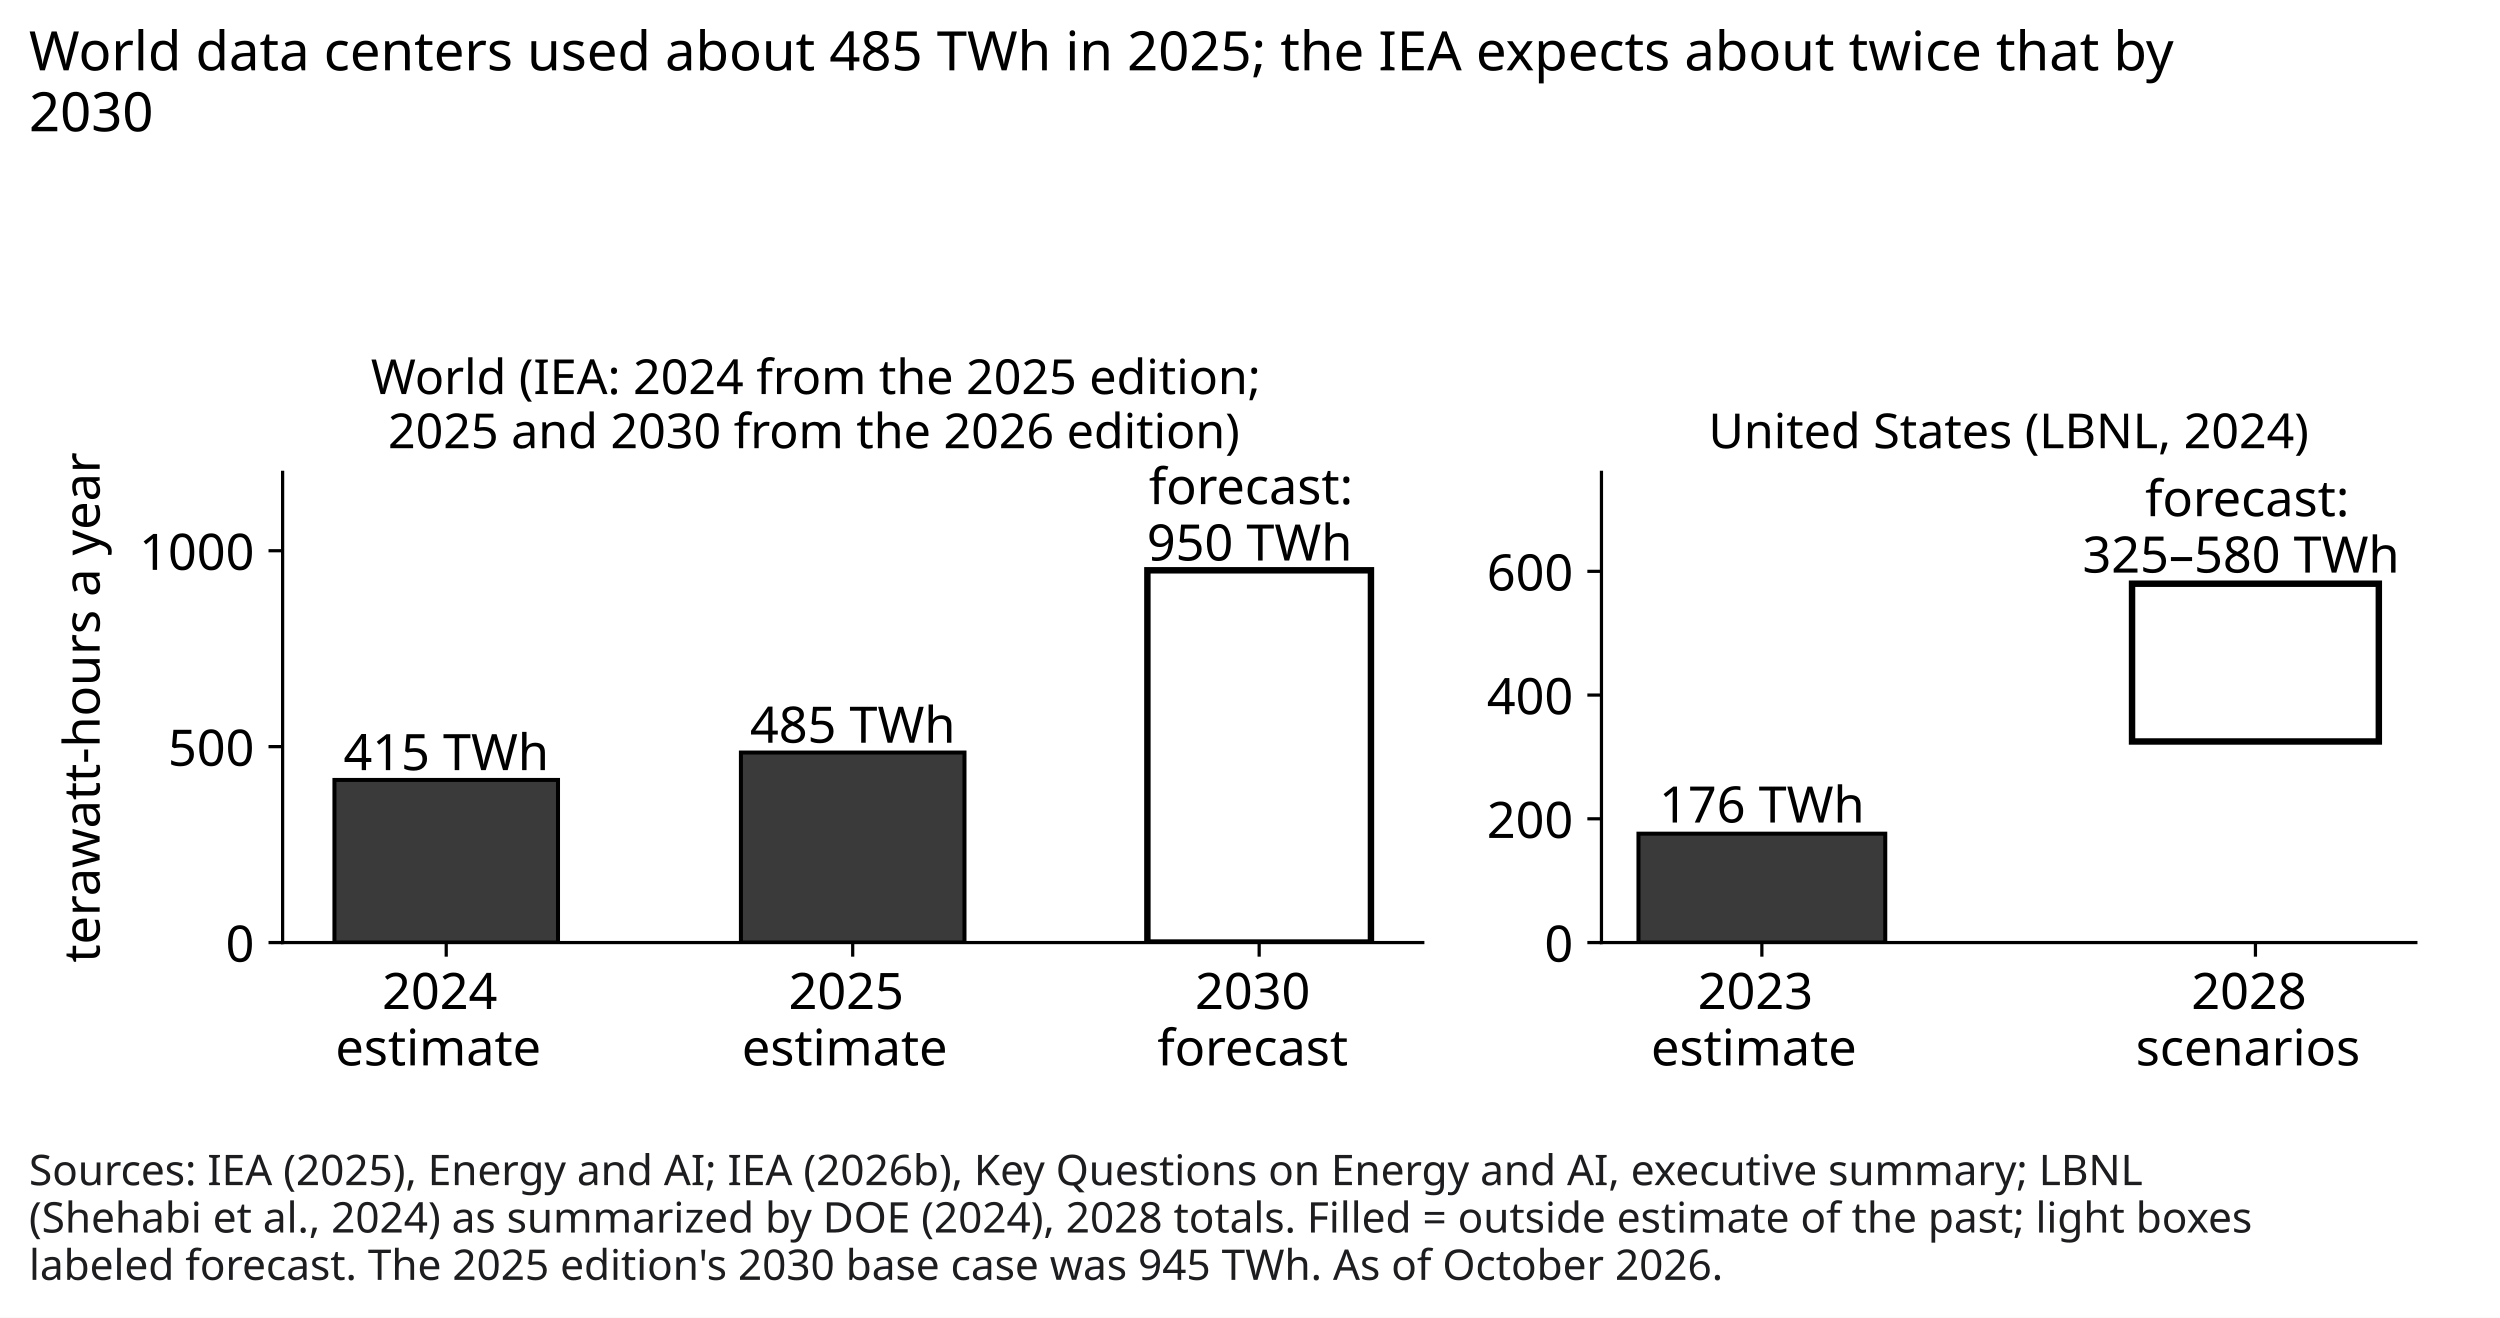
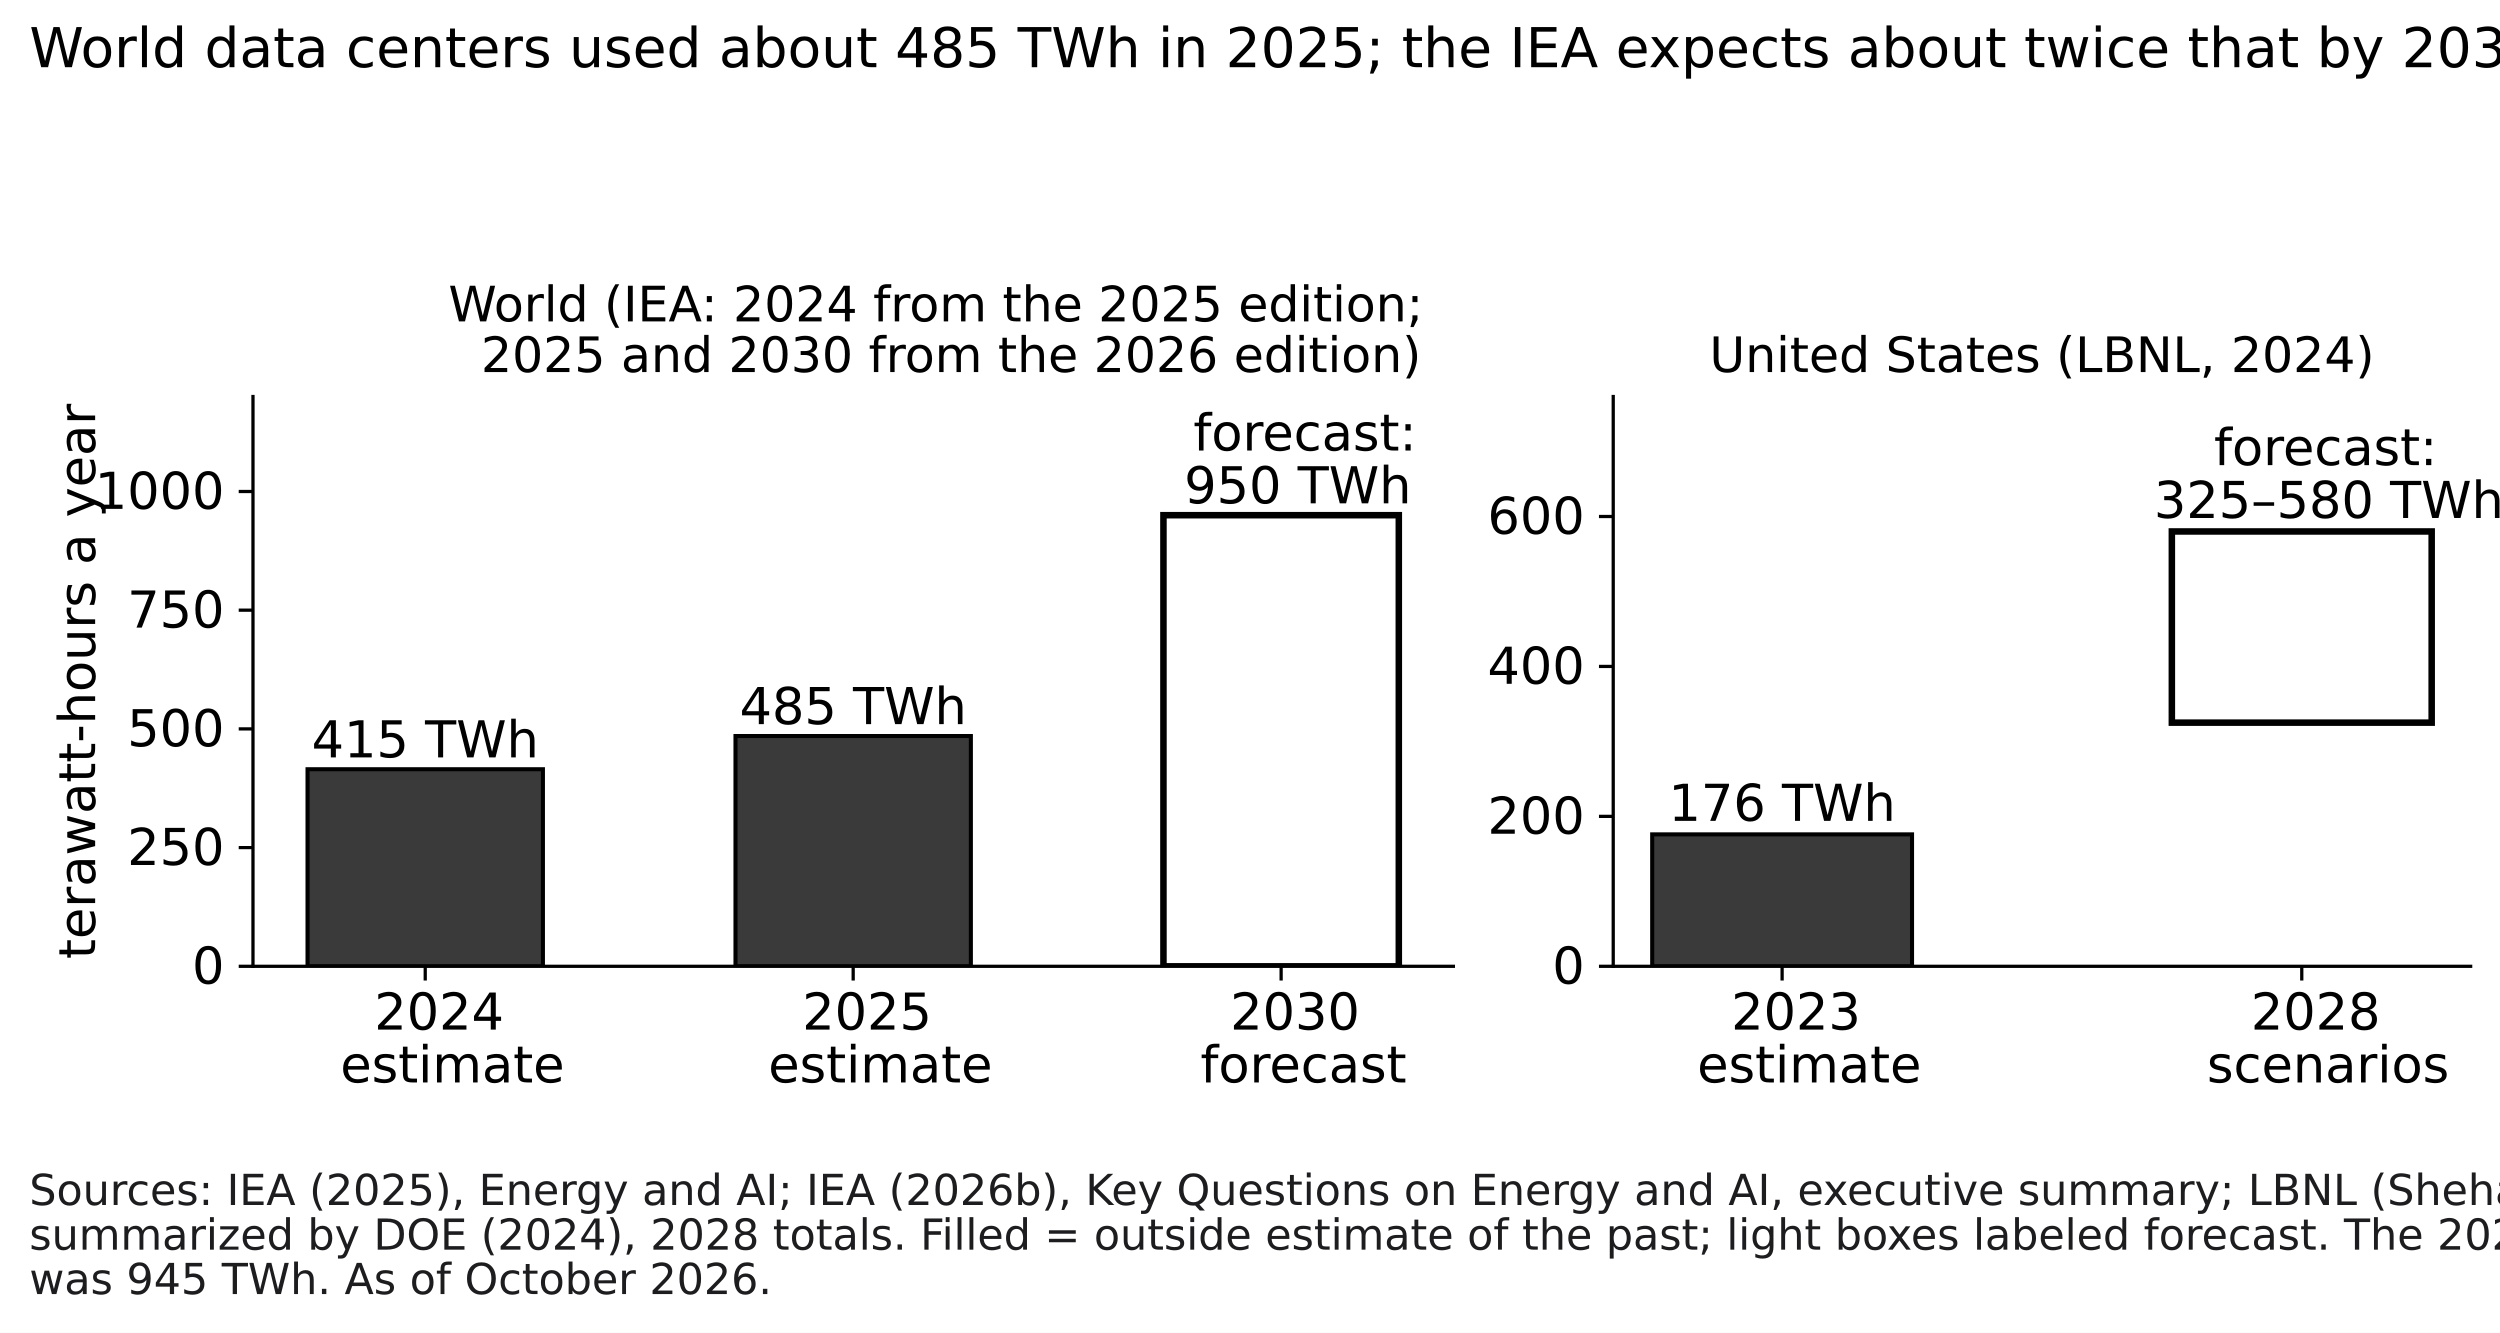
- <svg xmlns="http://www.w3.org/2000/svg" xmlns:xlink="http://www.w3.org/1999/xlink" width="620.514pt" height="327.059pt" viewBox="0 0 620.514 327.059" version="1.1">
+ <svg xmlns="http://www.w3.org/2000/svg" xmlns:xlink="http://www.w3.org/1999/xlink" width="613.397pt" height="326.993pt" viewBox="0 0 613.397 326.993" version="1.1">
  <defs>
    <style type="text/css">*{stroke-linejoin: round; stroke-linecap: butt}</style>
  </defs>
  <g id="figure_1">
    <g id="patch_1">
-       <path d="M 0 327.059  L 620.514 327.059  L 620.514 0  L 0 0  z " style="fill: #ffffff" />
+       <path d="M 0 326.993  L 613.397 326.993  L 613.397 0  L 0 0  z " style="fill: #ffffff" />
    </g>
    <g id="axes_1">
      <g id="patch_2">
-         <path d="M 70.148 233.948  L 353.14 233.948  L 353.14 117.24  L 70.148 117.24  z " style="fill: #ffffff" />
+         <path d="M 62.071 237.091  L 356.599 237.091  L 356.599 97.289  L 62.071 97.289  z " style="fill: #ffffff" />
      </g>
      <g id="patch_3">
-         <path d="M 83.011 233.948  L 138.5 233.948  L 138.5 193.586  L 83.011 193.586  z " clip-path="url(#p50838e1a6f)" style="fill: #3a3a3a; stroke: #000000; stroke-linejoin: miter" />
+         <path d="M 75.458 237.091  L 133.209 237.091  L 133.209 188.743  L 75.458 188.743  z " clip-path="url(#p8507a6b258)" style="fill: #3a3a3a; stroke: #000000; stroke-linejoin: miter" />
      </g>
      <g id="patch_4">
-         <path d="M 183.9 233.948  L 239.388 233.948  L 239.388 186.779  L 183.9 186.779  z " clip-path="url(#p50838e1a6f)" style="fill: #3a3a3a; stroke: #000000; stroke-linejoin: miter" />
+         <path d="M 180.459 237.091  L 238.21 237.091  L 238.21 180.588  L 180.459 180.588  z " clip-path="url(#p8507a6b258)" style="fill: #3a3a3a; stroke: #000000; stroke-linejoin: miter" />
      </g>
      <g id="patch_5">
-         <path d="M 284.788 233.948  L 340.276 233.948  L 340.276 141.554  L 284.788 141.554  z " clip-path="url(#p50838e1a6f)" style="fill: #ffffff; stroke: #000000; stroke-width: 1.6; stroke-linejoin: miter" />
+         <path d="M 285.461 237.091  L 343.211 237.091  L 343.211 126.415  L 285.461 126.415  z " clip-path="url(#p8507a6b258)" style="fill: #ffffff; stroke: #000000; stroke-width: 1.6; stroke-linejoin: miter" />
      </g>
      <g id="matplotlib.axis_1">
        <g id="xtick_1">
          <g id="line2d_1">
            <defs>
              <path id="macf88622d7" d="M 0 0  L 0 3.5  " style="stroke: #000000; stroke-width: 0.8" />
            </defs>
            <g>
-               <use xlink:href="#macf88622d7" x="110.756" y="233.948" style="stroke: #000000; stroke-width: 0.8" />
+               <use xlink:href="#macf88622d7" x="104.334" y="237.091" style="stroke: #000000; stroke-width: 0.8" />
            </g>
          </g>
          <g id="text_1">
-             <text style="font: 12.5px 'Source Sans 3', STIXGeneral, sans-serif" transform="translate(94.8493 250.446)">2024</text>
-             <text style="font: 12.5px 'Source Sans 3', STIXGeneral, sans-serif" transform="translate(83.2536 264.4433)">estimate</text>
+             <text style="font: 12.5px 'Source Sans 3', 'STIXGeneral', 'DejaVu Sans', sans-serif" transform="translate(91.83352 252.6284)">2024</text>
+             <text style="font: 12.5px 'Source Sans 3', 'STIXGeneral', 'DejaVu Sans', sans-serif" transform="translate(83.50149 265.5858)">estimate</text>
          </g>
        </g>
        <g id="xtick_2">
          <g id="line2d_2">
            <g>
-               <use xlink:href="#macf88622d7" x="211.644" y="233.948" style="stroke: #000000; stroke-width: 0.8" />
+               <use xlink:href="#macf88622d7" x="209.335" y="237.091" style="stroke: #000000; stroke-width: 0.8" />
            </g>
          </g>
          <g id="text_2">
-             <text style="font: 12.5px 'Source Sans 3', STIXGeneral, sans-serif" transform="translate(195.7376 250.446)">2025</text>
-             <text style="font: 12.5px 'Source Sans 3', STIXGeneral, sans-serif" transform="translate(184.1419 264.4433)">estimate</text>
+             <text style="font: 12.5px 'Source Sans 3', 'STIXGeneral', 'DejaVu Sans', sans-serif" transform="translate(196.8348 252.6284)">2025</text>
+             <text style="font: 12.5px 'Source Sans 3', 'STIXGeneral', 'DejaVu Sans', sans-serif" transform="translate(188.5028 265.5858)">estimate</text>
          </g>
        </g>
        <g id="xtick_3">
          <g id="line2d_3">
            <g>
-               <use xlink:href="#macf88622d7" x="312.532" y="233.948" style="stroke: #000000; stroke-width: 0.8" />
+               <use xlink:href="#macf88622d7" x="314.336" y="237.091" style="stroke: #000000; stroke-width: 0.8" />
            </g>
          </g>
          <g id="text_3">
-             <text style="font: 12.5px 'Source Sans 3', STIXGeneral, sans-serif" transform="translate(296.626 250.446)">2030</text>
-             <text style="font: 12.5px 'Source Sans 3', STIXGeneral, sans-serif" transform="translate(287.2607 264.4433)">forecast</text>
+             <text style="font: 12.5px 'Source Sans 3', 'STIXGeneral', 'DejaVu Sans', sans-serif" transform="translate(301.8361 252.6284)">2030</text>
+             <text style="font: 12.5px 'Source Sans 3', 'STIXGeneral', 'DejaVu Sans', sans-serif" transform="translate(294.5539 265.5858)">forecast</text>
          </g>
        </g>
      </g>
      <g id="matplotlib.axis_2">
        <g id="ytick_1">
          <g id="line2d_4">
            <defs>
              <path id="m16c6811a0e" d="M 0 0  L -3.5 0  " style="stroke: #000000; stroke-width: 0.8" />
            </defs>
            <g>
-               <use xlink:href="#m16c6811a0e" x="70.148" y="233.948" style="stroke: #000000; stroke-width: 0.8" />
+               <use xlink:href="#m16c6811a0e" x="62.071" y="237.091" style="stroke: #000000; stroke-width: 0.8" />
            </g>
          </g>
          <g id="text_4">
-             <text style="font: 12.5px 'Source Sans 3', STIXGeneral, sans-serif; text-anchor: end" x="63.148" y="238.697" transform="rotate(-0 63.148 238.697)">0</text>
+             <text style="font: 12.5px 'Source Sans 3', 'STIXGeneral', 'DejaVu Sans', sans-serif; text-anchor: end" x="55.071" y="241.36" transform="rotate(-0 55.0705 241.3598)">0</text>
          </g>
        </g>
        <g id="ytick_2">
          <g id="line2d_5">
            <g>
-               <use xlink:href="#m16c6811a0e" x="70.148" y="185.32" style="stroke: #000000; stroke-width: 0.8" />
+               <use xlink:href="#m16c6811a0e" x="62.071" y="207.966" style="stroke: #000000; stroke-width: 0.8" />
            </g>
          </g>
          <g id="text_5">
-             <text style="font: 12.5px 'Source Sans 3', STIXGeneral, sans-serif; text-anchor: end" x="63.148" y="190.069" transform="rotate(-0 63.148 190.0687)">500</text>
+             <text style="font: 12.5px 'Source Sans 3', 'STIXGeneral', 'DejaVu Sans', sans-serif; text-anchor: end" x="55.071" y="212.234" transform="rotate(-0 55.0705 212.2344)">250</text>
          </g>
        </g>
        <g id="ytick_3">
          <g id="line2d_6">
            <g>
-               <use xlink:href="#m16c6811a0e" x="70.148" y="136.691" style="stroke: #000000; stroke-width: 0.8" />
+               <use xlink:href="#m16c6811a0e" x="62.071" y="178.84" style="stroke: #000000; stroke-width: 0.8" />
            </g>
          </g>
          <g id="text_6">
-             <text style="font: 12.5px 'Source Sans 3', STIXGeneral, sans-serif; text-anchor: end" x="63.148" y="141.44" transform="rotate(-0 63.148 141.4404)">1000</text>
-           </g>
-         </g>
-         <g id="text_7">
-           <text style="font: 12.5px 'Source Sans 3', STIXGeneral, sans-serif; text-anchor: middle" x="24.736" y="175.594" transform="rotate(-90 24.73589 175.594)">terawatt-hours a year</text>
+             <text style="font: 12.5px 'Source Sans 3', 'STIXGeneral', 'DejaVu Sans', sans-serif; text-anchor: end" x="55.071" y="183.109" transform="rotate(-0 55.0705 183.109)">500</text>
+           </g>
+         </g>
+         <g id="ytick_4">
+           <g id="line2d_7">
+             <g>
+               <use xlink:href="#m16c6811a0e" x="62.071" y="149.715" style="stroke: #000000; stroke-width: 0.8" />
+             </g>
+           </g>
+           <g id="text_7">
+             <text style="font: 12.5px 'Source Sans 3', 'STIXGeneral', 'DejaVu Sans', sans-serif; text-anchor: end" x="55.071" y="153.984" transform="rotate(-0 55.0705 153.9836)">750</text>
+           </g>
+         </g>
+         <g id="ytick_5">
+           <g id="line2d_8">
+             <g>
+               <use xlink:href="#m16c6811a0e" x="62.071" y="120.59" style="stroke: #000000; stroke-width: 0.8" />
+             </g>
+           </g>
+           <g id="text_8">
+             <text style="font: 12.5px 'Source Sans 3', 'STIXGeneral', 'DejaVu Sans', sans-serif; text-anchor: end" x="55.071" y="124.858" transform="rotate(-0 55.0705 124.8581)">1000</text>
+           </g>
+         </g>
+         <g id="text_9">
+           <text style="font: 12.5px 'Source Sans 3', 'STIXGeneral', 'DejaVu Sans', sans-serif; text-anchor: middle" x="23.346" y="167.19" transform="rotate(-90 23.34589 167.1902)">terawatt-hours a year</text>
        </g>
      </g>
      <g id="patch_6">
-         <path d="M 70.148 233.948  L 70.148 117.24  " style="fill: none; stroke: #000000; stroke-width: 0.8; stroke-linejoin: miter; stroke-linecap: square" />
+         <path d="M 62.071 237.091  L 62.071 97.289  " style="fill: none; stroke: #000000; stroke-width: 0.8; stroke-linejoin: miter; stroke-linecap: square" />
      </g>
      <g id="patch_7">
-         <path d="M 70.148 233.948  L 353.14 233.948  " style="fill: none; stroke: #000000; stroke-width: 0.8; stroke-linejoin: miter; stroke-linecap: square" />
-       </g>
-       <g id="text_8">
-         <text style="font: 12.5px 'Source Sans 3', STIXGeneral, sans-serif; text-anchor: middle" x="110.756" y="191.155" transform="rotate(-0 110.7556 191.1551)">415 TWh</text>
-       </g>
-       <g id="text_9">
-         <text style="font: 12.5px 'Source Sans 3', STIXGeneral, sans-serif; text-anchor: middle" x="211.644" y="184.347" transform="rotate(-0 211.6439 184.3471)">485 TWh</text>
+         <path d="M 62.071 237.091  L 356.599 237.091  " style="fill: none; stroke: #000000; stroke-width: 0.8; stroke-linejoin: miter; stroke-linecap: square" />
      </g>
      <g id="text_10">
-         <text style="font: 12.5px 'Source Sans 3', STIXGeneral, sans-serif" transform="translate(285.1552 125.1255)">forecast:</text>
-         <text style="font: 12.5px 'Source Sans 3', STIXGeneral, sans-serif" transform="translate(284.6582 139.1227)">950 TWh</text>
+         <text style="font: 12.5px 'Source Sans 3', 'STIXGeneral', 'DejaVu Sans', sans-serif; text-anchor: middle" x="104.334" y="185.831" transform="rotate(-0 104.3335 185.8305)">415 TWh</text>
      </g>
      <g id="text_11">
-         <text style="font: 12px 'Source Sans 3', STIXGeneral, sans-serif" transform="translate(92.05825 97.80263)">World (IEA: 2024 from the 2025 edition;</text>
-         <text style="font: 12px 'Source Sans 3', STIXGeneral, sans-serif" transform="translate(96.29669 111.24)">2025 and 2030 from the 2026 edition)</text>
+         <text style="font: 12.5px 'Source Sans 3', 'STIXGeneral', 'DejaVu Sans', sans-serif; text-anchor: middle" x="209.335" y="177.675" transform="rotate(-0 209.3348 177.6754)">485 TWh</text>
+       </g>
+       <g id="text_12">
+         <text style="font: 12.5px 'Source Sans 3', 'STIXGeneral', 'DejaVu Sans', sans-serif" transform="translate(292.8166 110.5447)">forecast:</text>
+         <text style="font: 12.5px 'Source Sans 3', 'STIXGeneral', 'DejaVu Sans', sans-serif" transform="translate(290.5549 123.5021)">950 TWh</text>
+       </g>
+       <g id="text_13">
+         <text style="font: 12px 'Source Sans 3', 'STIXGeneral', 'DejaVu Sans', sans-serif" transform="translate(110.0123 78.85013)">World (IEA: 2024 from the 2025 edition;</text>
+         <text style="font: 12px 'Source Sans 3', 'STIXGeneral', 'DejaVu Sans', sans-serif" transform="translate(118.0092 91.28925)">2025 and 2030 from the 2026 edition)</text>
      </g>
    </g>
    <g id="axes_2">
      <g id="patch_8">
-         <path d="M 397.49 233.948  L 599.627 233.948  L 599.627 117.24  L 397.49 117.24  z " style="fill: #ffffff" />
+         <path d="M 395.819 237.091  L 606.197 237.091  L 606.197 97.289  L 395.819 97.289  z " style="fill: #ffffff" />
      </g>
      <g id="patch_9">
-         <path d="M 406.678 233.948  L 467.931 233.948  L 467.931 206.921  L 406.678 206.921  z " clip-path="url(#p0ffefde7ce)" style="fill: #3a3a3a; stroke: #000000; stroke-linejoin: miter" />
+         <path d="M 405.382 237.091  L 469.133 237.091  L 469.133 204.716  L 405.382 204.716  z " clip-path="url(#p63ed44dfbf)" style="fill: #3a3a3a; stroke: #000000; stroke-linejoin: miter" />
      </g>
      <g id="patch_10">
-         <path d="M 529.185 184.04  L 590.439 184.04  L 590.439 144.881  L 529.185 144.881  z " clip-path="url(#p0ffefde7ce)" style="fill: #ffffff; stroke: #000000; stroke-width: 1.6; stroke-linejoin: miter" />
+         <path d="M 532.883 177.308  L 596.634 177.308  L 596.634 130.4  L 532.883 130.4  z " clip-path="url(#p63ed44dfbf)" style="fill: #ffffff; stroke: #000000; stroke-width: 1.6; stroke-linejoin: miter" />
      </g>
      <g id="matplotlib.axis_3">
        <g id="xtick_4">
-           <g id="line2d_7">
-             <g>
-               <use xlink:href="#macf88622d7" x="437.305" y="233.948" style="stroke: #000000; stroke-width: 0.8" />
-             </g>
-           </g>
-           <g id="text_12">
-             <text style="font: 12.5px 'Source Sans 3', STIXGeneral, sans-serif" transform="translate(421.3984 250.446)">2023</text>
-             <text style="font: 12.5px 'Source Sans 3', STIXGeneral, sans-serif" transform="translate(409.8027 264.4433)">estimate</text>
+           <g id="line2d_9">
+             <g>
+               <use xlink:href="#macf88622d7" x="437.257" y="237.091" style="stroke: #000000; stroke-width: 0.8" />
+             </g>
+           </g>
+           <g id="text_14">
+             <text style="font: 12.5px 'Source Sans 3', 'STIXGeneral', 'DejaVu Sans', sans-serif" transform="translate(424.7571 252.6284)">2023</text>
+             <text style="font: 12.5px 'Source Sans 3', 'STIXGeneral', 'DejaVu Sans', sans-serif" transform="translate(416.4251 265.5858)">estimate</text>
          </g>
        </g>
        <g id="xtick_5">
-           <g id="line2d_8">
-             <g>
-               <use xlink:href="#macf88622d7" x="559.812" y="233.948" style="stroke: #000000; stroke-width: 0.8" />
-             </g>
-           </g>
-           <g id="text_13">
-             <text style="font: 12.5px 'Source Sans 3', STIXGeneral, sans-serif" transform="translate(543.9056 250.446)">2028</text>
-             <text style="font: 12.5px 'Source Sans 3', STIXGeneral, sans-serif" transform="translate(530.097 264.4433)">scenarios</text>
+           <g id="line2d_10">
+             <g>
+               <use xlink:href="#macf88622d7" x="564.759" y="237.091" style="stroke: #000000; stroke-width: 0.8" />
+             </g>
+           </g>
+           <g id="text_15">
+             <text style="font: 12.5px 'Source Sans 3', 'STIXGeneral', 'DejaVu Sans', sans-serif" transform="translate(552.2587 252.6284)">2028</text>
+             <text style="font: 12.5px 'Source Sans 3', 'STIXGeneral', 'DejaVu Sans', sans-serif" transform="translate(541.5009 265.5858)">scenarios</text>
          </g>
        </g>
      </g>
      <g id="matplotlib.axis_4">
-         <g id="ytick_4">
-           <g id="line2d_9">
-             <g>
-               <use xlink:href="#m16c6811a0e" x="397.49" y="233.948" style="stroke: #000000; stroke-width: 0.8" />
-             </g>
-           </g>
-           <g id="text_14">
-             <text style="font: 12.5px 'Source Sans 3', STIXGeneral, sans-serif; text-anchor: end" x="390.49" y="238.697" transform="rotate(-0 390.4898 238.697)">0</text>
-           </g>
-         </g>
-         <g id="ytick_5">
-           <g id="line2d_10">
-             <g>
-               <use xlink:href="#m16c6811a0e" x="397.49" y="203.235" style="stroke: #000000; stroke-width: 0.8" />
-             </g>
-           </g>
-           <g id="text_15">
-             <text style="font: 12.5px 'Source Sans 3', STIXGeneral, sans-serif; text-anchor: end" x="390.49" y="207.984" transform="rotate(-0 390.4898 207.9844)">200</text>
-           </g>
-         </g>
        <g id="ytick_6">
          <g id="line2d_11">
            <g>
-               <use xlink:href="#m16c6811a0e" x="397.49" y="172.523" style="stroke: #000000; stroke-width: 0.8" />
+               <use xlink:href="#m16c6811a0e" x="395.819" y="237.091" style="stroke: #000000; stroke-width: 0.8" />
            </g>
          </g>
          <g id="text_16">
-             <text style="font: 12.5px 'Source Sans 3', STIXGeneral, sans-serif; text-anchor: end" x="390.49" y="177.272" transform="rotate(-0 390.4898 177.2718)">400</text>
+             <text style="font: 12.5px 'Source Sans 3', 'STIXGeneral', 'DejaVu Sans', sans-serif; text-anchor: end" x="388.819" y="241.36" transform="rotate(-0 388.8191 241.3598)">0</text>
          </g>
        </g>
        <g id="ytick_7">
          <g id="line2d_12">
            <g>
-               <use xlink:href="#m16c6811a0e" x="397.49" y="141.81" style="stroke: #000000; stroke-width: 0.8" />
+               <use xlink:href="#m16c6811a0e" x="395.819" y="200.301" style="stroke: #000000; stroke-width: 0.8" />
            </g>
          </g>
          <g id="text_17">
-             <text style="font: 12.5px 'Source Sans 3', STIXGeneral, sans-serif; text-anchor: end" x="390.49" y="146.559" transform="rotate(-0 390.4898 146.5591)">600</text>
+             <text style="font: 12.5px 'Source Sans 3', 'STIXGeneral', 'DejaVu Sans', sans-serif; text-anchor: end" x="388.819" y="204.57" transform="rotate(-0 388.8191 204.5698)">200</text>
+           </g>
+         </g>
+         <g id="ytick_8">
+           <g id="line2d_13">
+             <g>
+               <use xlink:href="#m16c6811a0e" x="395.819" y="163.511" style="stroke: #000000; stroke-width: 0.8" />
+             </g>
+           </g>
+           <g id="text_18">
+             <text style="font: 12.5px 'Source Sans 3', 'STIXGeneral', 'DejaVu Sans', sans-serif; text-anchor: end" x="388.819" y="167.78" transform="rotate(-0 388.8191 167.7798)">400</text>
+           </g>
+         </g>
+         <g id="ytick_9">
+           <g id="line2d_14">
+             <g>
+               <use xlink:href="#m16c6811a0e" x="395.819" y="126.721" style="stroke: #000000; stroke-width: 0.8" />
+             </g>
+           </g>
+           <g id="text_19">
+             <text style="font: 12.5px 'Source Sans 3', 'STIXGeneral', 'DejaVu Sans', sans-serif; text-anchor: end" x="388.819" y="130.99" transform="rotate(-0 388.8191 130.9898)">600</text>
          </g>
        </g>
      </g>
      <g id="patch_11">
-         <path d="M 397.49 233.948  L 397.49 117.24  " style="fill: none; stroke: #000000; stroke-width: 0.8; stroke-linejoin: miter; stroke-linecap: square" />
+         <path d="M 395.819 237.091  L 395.819 97.289  " style="fill: none; stroke: #000000; stroke-width: 0.8; stroke-linejoin: miter; stroke-linecap: square" />
      </g>
      <g id="patch_12">
-         <path d="M 397.49 233.948  L 599.627 233.948  " style="fill: none; stroke: #000000; stroke-width: 0.8; stroke-linejoin: miter; stroke-linecap: square" />
-       </g>
-       <g id="text_18">
-         <text style="font: 12.5px 'Source Sans 3', STIXGeneral, sans-serif; text-anchor: middle" x="437.305" y="204.157" transform="rotate(-0 437.3046 204.1567)">176 TWh</text>
-       </g>
-       <g id="text_19">
-         <text style="font: 12.5px 'Source Sans 3', STIXGeneral, sans-serif" transform="translate(532.4349 128.12)">forecast:</text>
-         <text style="font: 12.5px 'Source Sans 3', STIXGeneral, sans-serif" transform="translate(516.8832 142.1172)">325–580 TWh</text>
+         <path d="M 395.819 237.091  L 606.197 237.091  " style="fill: none; stroke: #000000; stroke-width: 0.8; stroke-linejoin: miter; stroke-linecap: square" />
      </g>
      <g id="text_20">
-         <text style="font: 12px 'Source Sans 3', STIXGeneral, sans-serif; text-anchor: middle" x="498.558" y="111.24" transform="rotate(-0 498.5582 111.24)">United States (LBNL, 2024)</text>
-       </g>
-     </g>
-     <g id="text_21">
-       <text style="font: 13.5px 'Source Sans 3', STIXGeneral, sans-serif" transform="translate(7.2 17.45789)">World data centers used about 485 TWh in 2025; the IEA expects about twice that by</text>
-       <text style="font: 13.5px 'Source Sans 3', STIXGeneral, sans-serif" transform="translate(7.2 32.57494)">2030</text>
-     </g>
-     <g id="text_22">
-       <text style="fill: #1d1d1f; font: 10.5px 'Source Sans 3', STIXGeneral, sans-serif" transform="translate(7.2 294.1603)">Sources: IEA (2025), Energy and AI; IEA (2026b), Key Questions on Energy and AI, executive summary; LBNL</text>
-       <text style="fill: #1d1d1f; font: 10.5px 'Source Sans 3', STIXGeneral, sans-serif" transform="translate(7.2 305.918)">(Shehabi et al., 2024) as summarized by DOE (2024), 2028 totals. Filled = outside estimate of the past; light boxes</text>
-       <text style="fill: #1d1d1f; font: 10.5px 'Source Sans 3', STIXGeneral, sans-serif" transform="translate(7.2 317.6757)">labeled forecast. The 2025 edition's 2030 base case was 945 TWh. As of October 2026.</text>
+         <text style="font: 12.5px 'Source Sans 3', 'STIXGeneral', 'DejaVu Sans', sans-serif; text-anchor: middle" x="437.257" y="201.405" transform="rotate(-0 437.2571 201.405)">176 TWh</text>
+       </g>
+       <g id="text_21">
+         <text style="font: 12.5px 'Source Sans 3', 'STIXGeneral', 'DejaVu Sans', sans-serif" transform="translate(543.2392 114.1317)">forecast:</text>
+         <text style="font: 12.5px 'Source Sans 3', 'STIXGeneral', 'DejaVu Sans', sans-serif" transform="translate(528.4775 127.0892)">325–580 TWh</text>
+       </g>
+       <g id="text_22">
+         <text style="font: 12px 'Source Sans 3', 'STIXGeneral', 'DejaVu Sans', sans-serif; text-anchor: middle" x="501.008" y="91.289" transform="rotate(-0 501.0079 91.28925)">United States (LBNL, 2024)</text>
+       </g>
+     </g>
+     <g id="text_23">
+       <text style="font: 13.5px 'Source Sans 3', 'STIXGeneral', 'DejaVu Sans', sans-serif; text-anchor: start" x="7.2" y="16.488" transform="rotate(-0 7.2 16.48758)">World data centers used about 485 TWh in 2025; the IEA expects about twice that by 2030</text>
+     </g>
+     <g id="text_24">
+       <text style="fill: #1d1d1f; font: 10.5px 'Source Sans 3', 'STIXGeneral', 'DejaVu Sans', sans-serif" transform="translate(7.2 295.6631)">Sources: IEA (2025), Energy and AI; IEA (2026b), Key Questions on Energy and AI, executive summary; LBNL (Shehabi et al., 2024) as</text>
+       <text style="fill: #1d1d1f; font: 10.5px 'Source Sans 3', 'STIXGeneral', 'DejaVu Sans', sans-serif" transform="translate(7.2 306.6202)">summarized by DOE (2024), 2028 totals. Filled = outside estimate of the past; light boxes labeled forecast. The 2025 edition's 2030 base case</text>
+       <text style="fill: #1d1d1f; font: 10.5px 'Source Sans 3', 'STIXGeneral', 'DejaVu Sans', sans-serif" transform="translate(7.2 317.5142)">was 945 TWh. As of October 2026.</text>
    </g>
  </g>
  <defs>
-     <clipPath id="p50838e1a6f">
-       <rect x="70.148" y="117.24" width="282.992" height="116.708" />
+     <clipPath id="p8507a6b258">
+       <rect x="62.071" y="97.289" width="294.529" height="139.802" />
    </clipPath>
-     <clipPath id="p0ffefde7ce">
-       <rect x="397.49" y="117.24" width="202.137" height="116.708" />
+     <clipPath id="p63ed44dfbf">
+       <rect x="395.819" y="97.289" width="210.378" height="139.802" />
    </clipPath>
  </defs>
</svg>
